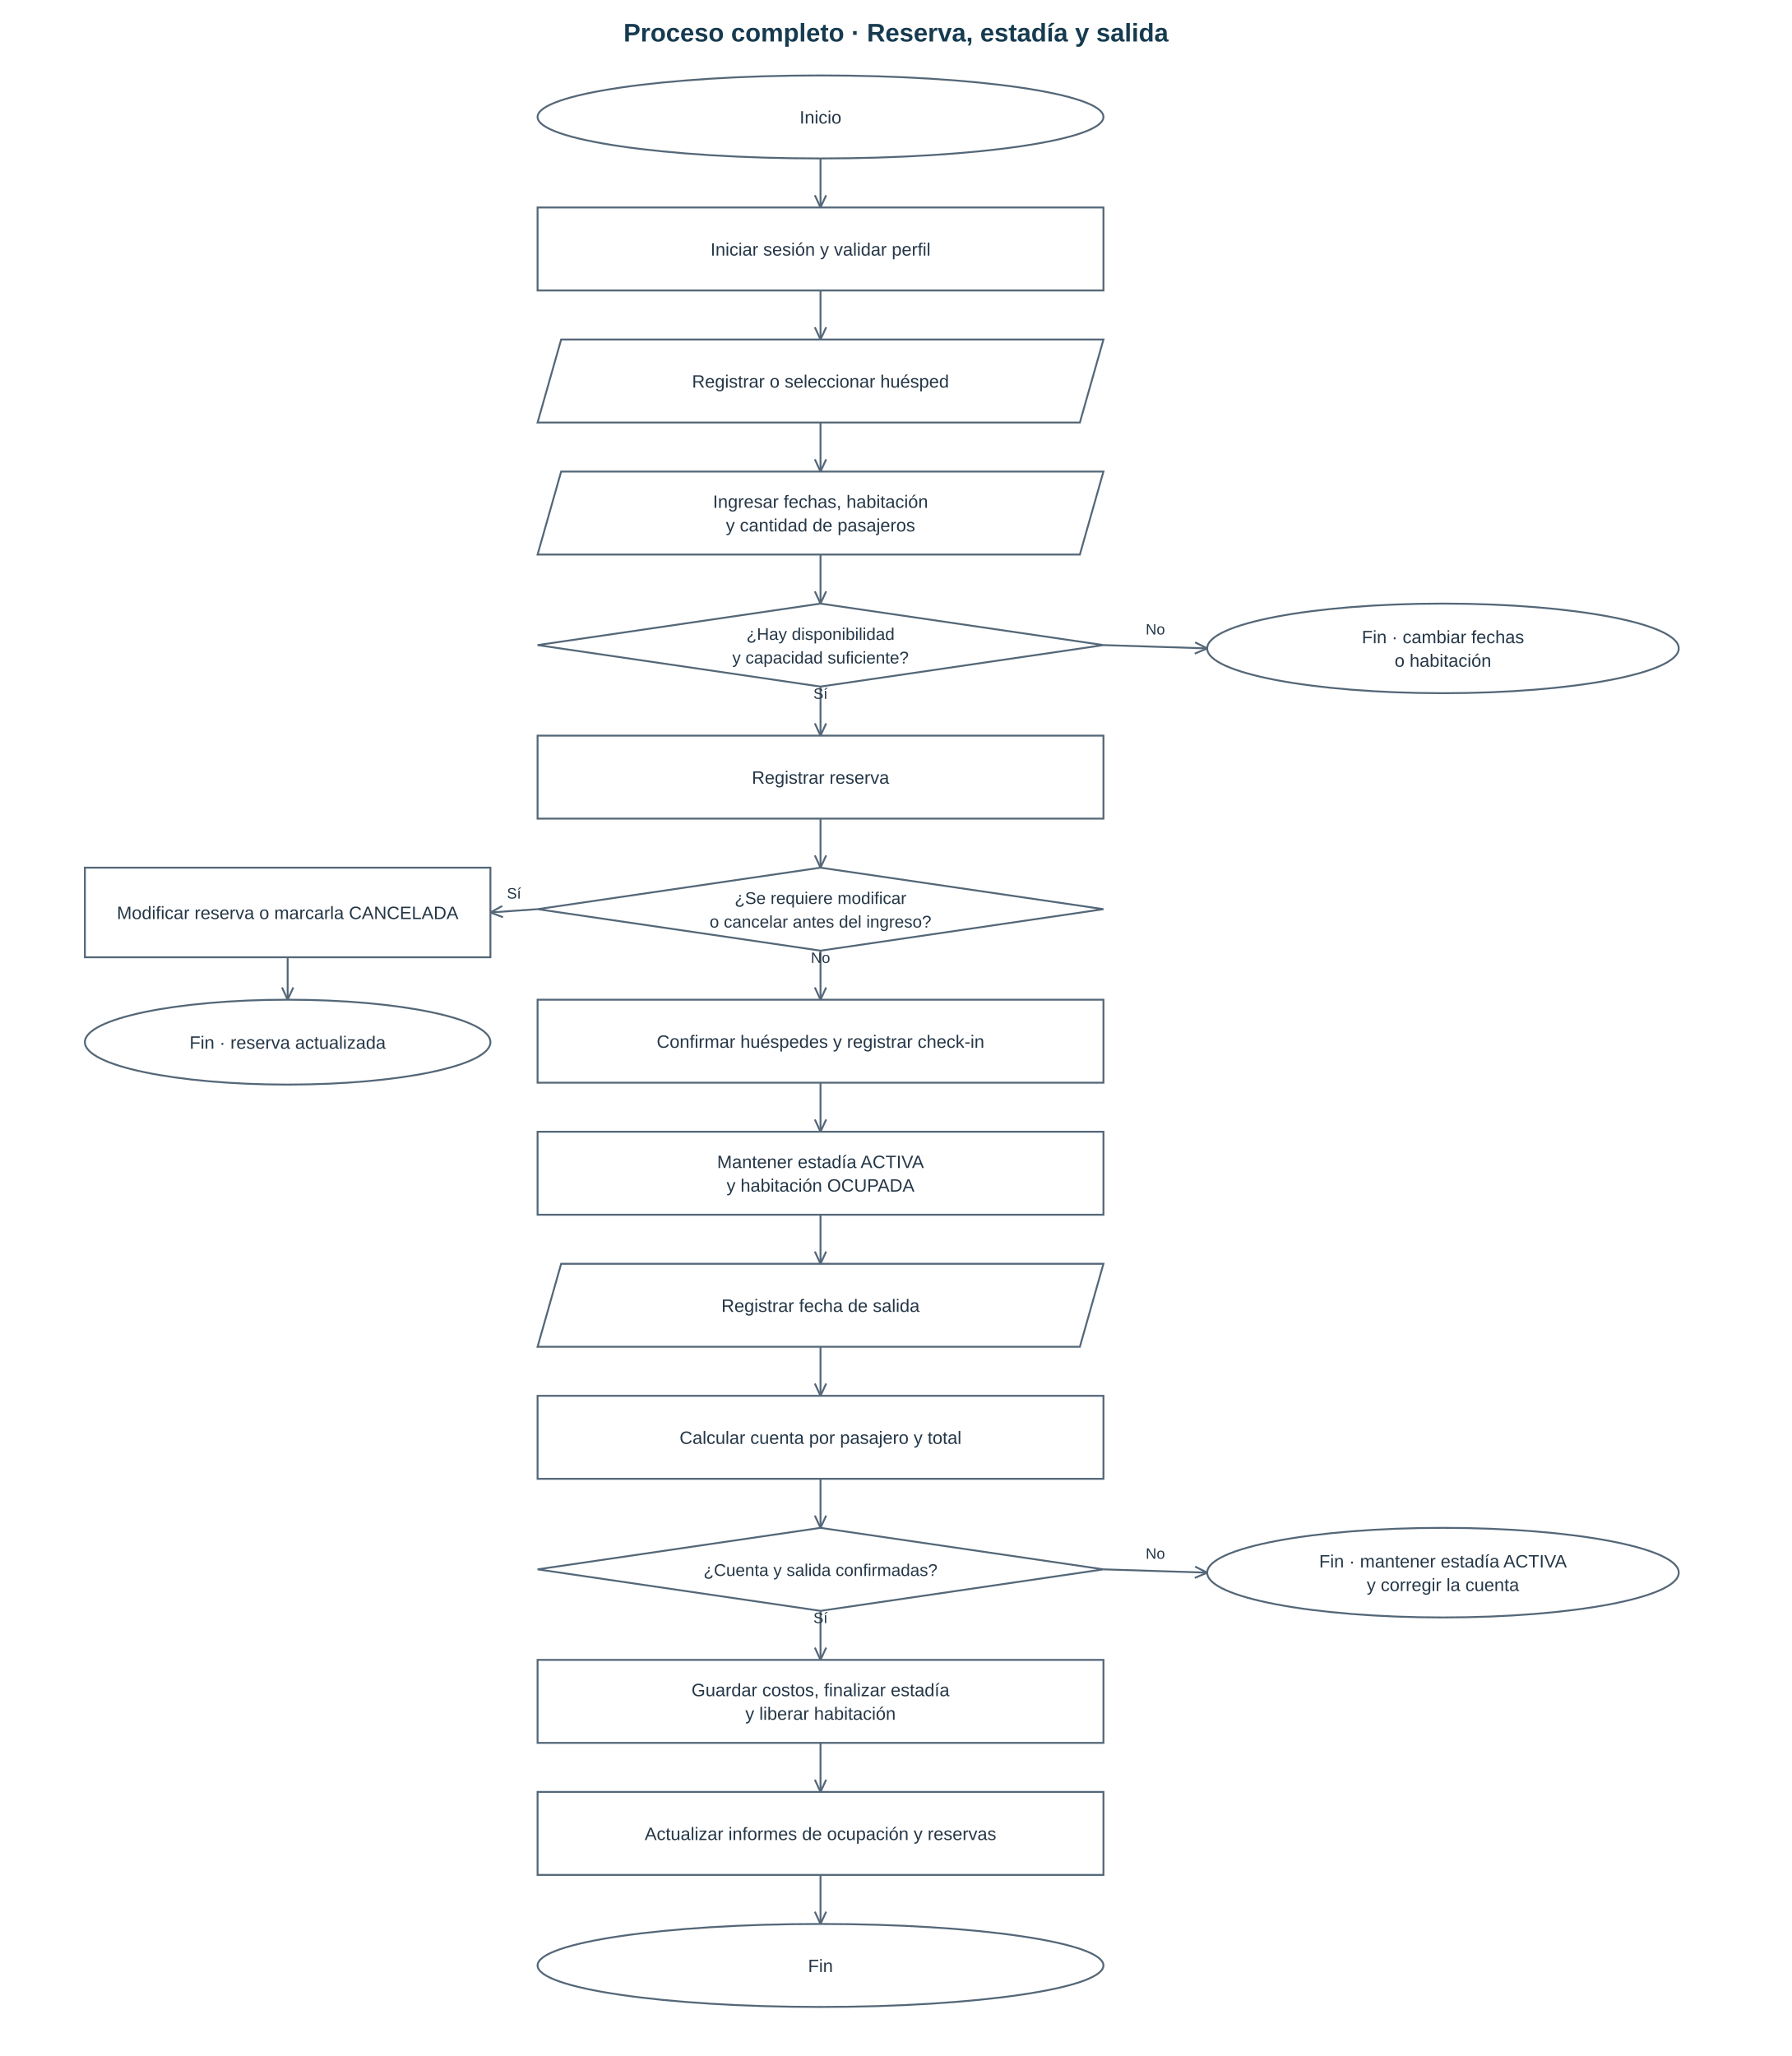
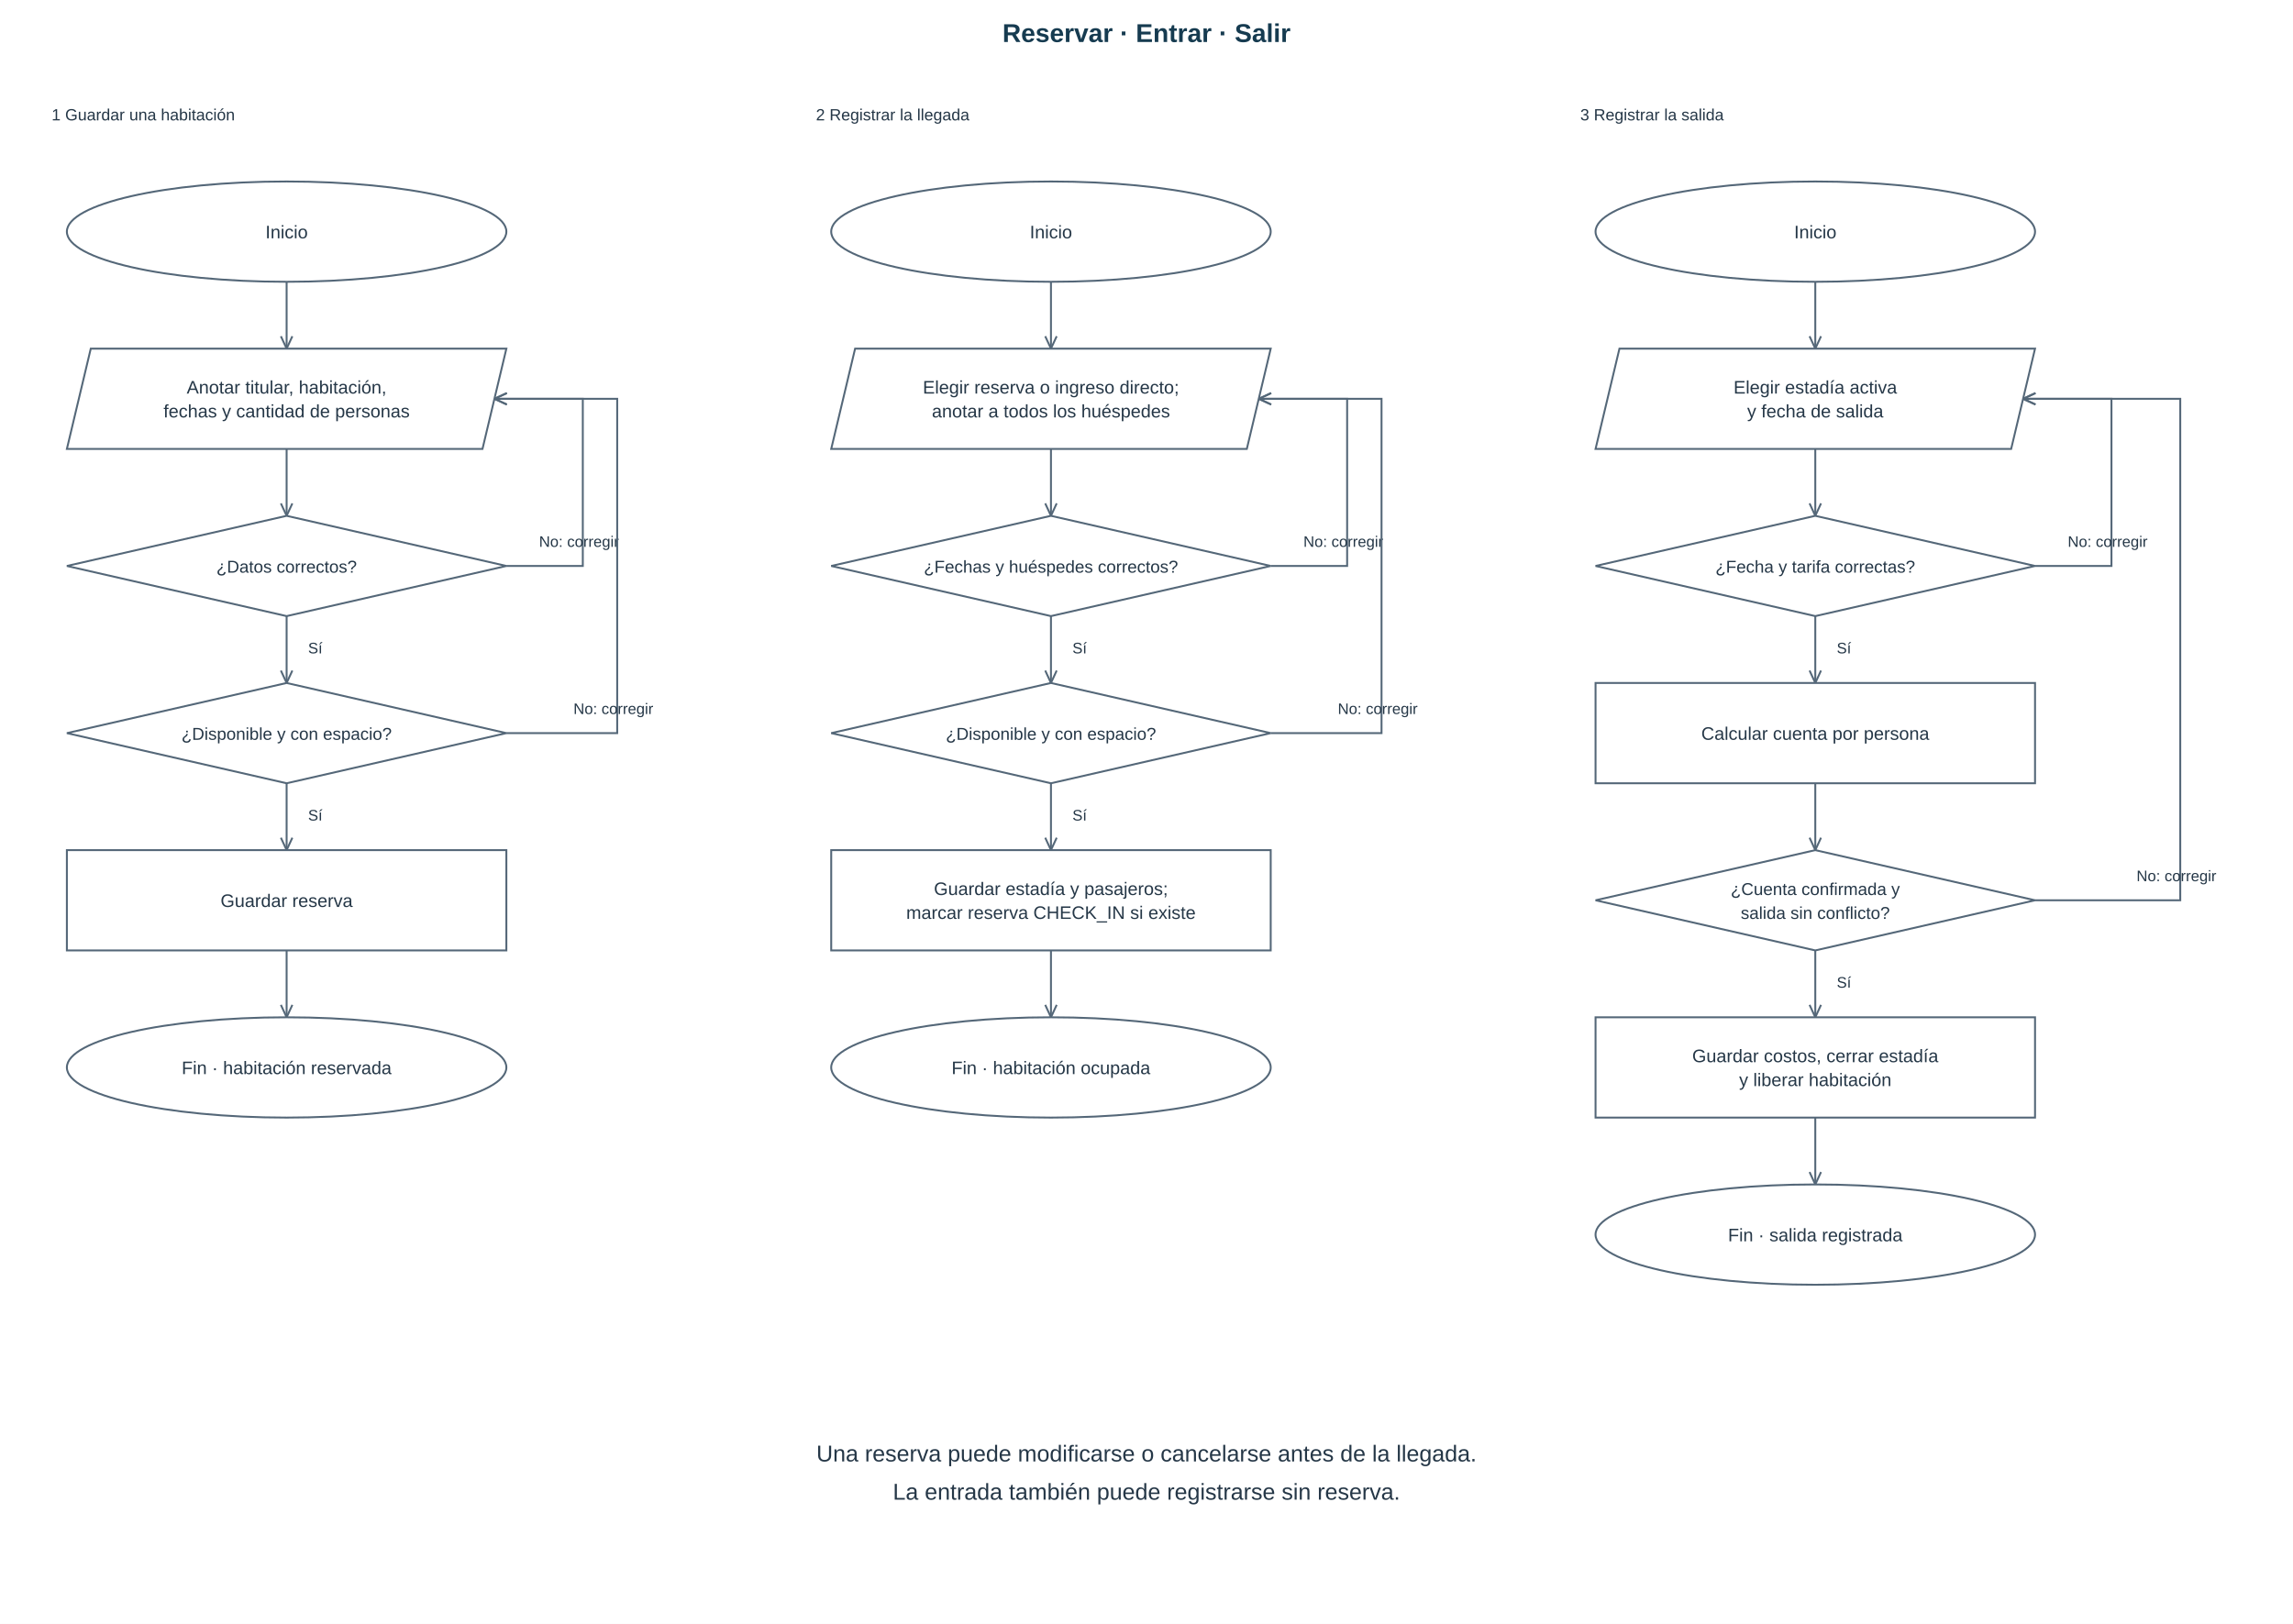
- <svg xmlns="http://www.w3.org/2000/svg" width="1900" height="2180" viewBox="0 0 1900 2180">
+ <svg xmlns="http://www.w3.org/2000/svg" width="2400" height="1700" viewBox="0 0 2400 1700">
  <rect width="100%" height="100%" fill="white" />
  <g font-family="Arial,sans-serif">
-     <text x="950.0" y="44" font-size="27" text-anchor="middle" fill="#163b50" font-weight="bold">Proceso completo · Reserva, estadía y salida</text>
-     <path d="M870.0,168 L870.0,220" fill="none" stroke="#546778" stroke-width="2" />
-     <path d="M864.0,207.0 L870.0,220 L876.0,207.0" fill="none" stroke="#546778" stroke-width="2" />
-     <path d="M870.0,308 L870.0,360" fill="none" stroke="#546778" stroke-width="2" />
-     <path d="M864.0,347.0 L870.0,360 L876.0,347.0" fill="none" stroke="#546778" stroke-width="2" />
-     <path d="M870.0,448 L870.0,500" fill="none" stroke="#546778" stroke-width="2" />
-     <path d="M864.0,487.0 L870.0,500 L876.0,487.0" fill="none" stroke="#546778" stroke-width="2" />
-     <path d="M870.0,588 L870.0,640" fill="none" stroke="#546778" stroke-width="2" />
-     <path d="M864.0,627.0 L870.0,640 L876.0,627.0" fill="none" stroke="#546778" stroke-width="2" />
-     <path d="M870.0,728 L870.0,780" fill="none" stroke="#546778" stroke-width="2" />
-     <path d="M864.0,767.0 L870.0,780 L876.0,767.0" fill="none" stroke="#546778" stroke-width="2" />
-     <text x="870.0" y="741.0" font-size="16" text-anchor="middle" fill="#253747" font-weight="normal">Sí</text>
-     <path d="M870.0,868 L870.0,920" fill="none" stroke="#546778" stroke-width="2" />
-     <path d="M864.0,907.0 L870.0,920 L876.0,907.0" fill="none" stroke="#546778" stroke-width="2" />
-     <path d="M870.0,1008 L870.0,1060" fill="none" stroke="#546778" stroke-width="2" />
-     <path d="M864.0,1047.0 L870.0,1060 L876.0,1047.0" fill="none" stroke="#546778" stroke-width="2" />
-     <text x="870.0" y="1021.0" font-size="16" text-anchor="middle" fill="#253747" font-weight="normal">No</text>
-     <path d="M870.0,1148 L870.0,1200" fill="none" stroke="#546778" stroke-width="2" />
-     <path d="M864.0,1187.0 L870.0,1200 L876.0,1187.0" fill="none" stroke="#546778" stroke-width="2" />
-     <path d="M870.0,1288 L870.0,1340" fill="none" stroke="#546778" stroke-width="2" />
-     <path d="M864.0,1327.0 L870.0,1340 L876.0,1327.0" fill="none" stroke="#546778" stroke-width="2" />
-     <path d="M870.0,1428 L870.0,1480" fill="none" stroke="#546778" stroke-width="2" />
-     <path d="M864.0,1467.0 L870.0,1480 L876.0,1467.0" fill="none" stroke="#546778" stroke-width="2" />
-     <path d="M870.0,1568 L870.0,1620" fill="none" stroke="#546778" stroke-width="2" />
-     <path d="M864.0,1607.0 L870.0,1620 L876.0,1607.0" fill="none" stroke="#546778" stroke-width="2" />
-     <path d="M870.0,1708 L870.0,1760" fill="none" stroke="#546778" stroke-width="2" />
-     <path d="M864.0,1747.0 L870.0,1760 L876.0,1747.0" fill="none" stroke="#546778" stroke-width="2" />
-     <text x="870.0" y="1721.0" font-size="16" text-anchor="middle" fill="#253747" font-weight="normal">Sí</text>
-     <path d="M870.0,1848 L870.0,1900" fill="none" stroke="#546778" stroke-width="2" />
-     <path d="M864.0,1887.0 L870.0,1900 L876.0,1887.0" fill="none" stroke="#546778" stroke-width="2" />
-     <path d="M870.0,1988 L870.0,2040" fill="none" stroke="#546778" stroke-width="2" />
-     <path d="M864.0,2027.0 L870.0,2040 L876.0,2027.0" fill="none" stroke="#546778" stroke-width="2" />
-     <path d="M1170,684.0 L1280,687.5" fill="none" stroke="#546778" stroke-width="2" />
-     <path d="M1266.816,693.084 L1280,687.5 L1267.197,681.09" fill="none" stroke="#546778" stroke-width="2" />
-     <text x="1225.0" y="672.75" font-size="16" text-anchor="middle" fill="#253747" font-weight="normal">No</text>
-     <path d="M570,964.0 L520,967.5" fill="none" stroke="#546778" stroke-width="2" />
-     <path d="M532.549,960.607 L520,967.5 L533.387,972.578" fill="none" stroke="#546778" stroke-width="2" />
-     <text x="545.0" y="952.75" font-size="16" text-anchor="middle" fill="#253747" font-weight="normal">Sí</text>
-     <path d="M305.0,1015 L305.0,1060" fill="none" stroke="#546778" stroke-width="2" />
-     <path d="M299.0,1047.0 L305.0,1060 L311.0,1047.0" fill="none" stroke="#546778" stroke-width="2" />
-     <path d="M1170,1664.0 L1280,1667.5" fill="none" stroke="#546778" stroke-width="2" />
-     <path d="M1266.816,1673.084 L1280,1667.5 L1267.197,1661.09" fill="none" stroke="#546778" stroke-width="2" />
-     <text x="1225.0" y="1652.75" font-size="16" text-anchor="middle" fill="#253747" font-weight="normal">No</text>
-     <ellipse cx="870.0" cy="124.0" rx="300.0" ry="44.0" fill="#ffffff" stroke="#546778" stroke-width="2" />
-     <text x="870.0" y="131.0" font-size="19" text-anchor="middle" fill="#253747" font-weight="normal">Inicio</text>
-     <path d="M570,220 L1170,220 L1170,308 L570,308 Z" fill="#ffffff" stroke="#546778" stroke-width="2" />
-     <text x="870.0" y="271.0" font-size="19" text-anchor="middle" fill="#253747" font-weight="normal">Iniciar sesión y validar perfil</text>
-     <path d="M595,360 L1170,360 L1145,448 L570,448 Z" fill="#ffffff" stroke="#546778" stroke-width="2" />
-     <text x="870.0" y="411.0" font-size="19" text-anchor="middle" fill="#253747" font-weight="normal">Registrar o seleccionar huésped</text>
-     <path d="M595,500 L1170,500 L1145,588 L570,588 Z" fill="#ffffff" stroke="#546778" stroke-width="2" />
-     <text x="870.0" y="538.5" font-size="19" text-anchor="middle" fill="#253747" font-weight="normal">Ingresar fechas, habitación</text>
-     <text x="870.0" y="563.5" font-size="19" text-anchor="middle" fill="#253747" font-weight="normal">y cantidad de pasajeros</text>
-     <path d="M870.0,640 L1170,684.0 L870.0,728 L570,684.0 Z" fill="#ffffff" stroke="#546778" stroke-width="2" />
-     <text x="870.0" y="678.5" font-size="18" text-anchor="middle" fill="#253747" font-weight="normal">¿Hay disponibilidad</text>
-     <text x="870.0" y="703.5" font-size="18" text-anchor="middle" fill="#253747" font-weight="normal">y capacidad suficiente?</text>
-     <path d="M570,780 L1170,780 L1170,868 L570,868 Z" fill="#ffffff" stroke="#546778" stroke-width="2" />
-     <text x="870.0" y="831.0" font-size="19" text-anchor="middle" fill="#253747" font-weight="normal">Registrar reserva</text>
-     <path d="M870.0,920 L1170,964.0 L870.0,1008 L570,964.0 Z" fill="#ffffff" stroke="#546778" stroke-width="2" />
-     <text x="870.0" y="958.5" font-size="18" text-anchor="middle" fill="#253747" font-weight="normal">¿Se requiere modificar</text>
-     <text x="870.0" y="983.5" font-size="18" text-anchor="middle" fill="#253747" font-weight="normal">o cancelar antes del ingreso?</text>
-     <path d="M570,1060 L1170,1060 L1170,1148 L570,1148 Z" fill="#ffffff" stroke="#546778" stroke-width="2" />
-     <text x="870.0" y="1111.0" font-size="19" text-anchor="middle" fill="#253747" font-weight="normal">Confirmar huéspedes y registrar check-in</text>
-     <path d="M570,1200 L1170,1200 L1170,1288 L570,1288 Z" fill="#ffffff" stroke="#546778" stroke-width="2" />
-     <text x="870.0" y="1238.5" font-size="19" text-anchor="middle" fill="#253747" font-weight="normal">Mantener estadía ACTIVA</text>
-     <text x="870.0" y="1263.5" font-size="19" text-anchor="middle" fill="#253747" font-weight="normal">y habitación OCUPADA</text>
-     <path d="M595,1340 L1170,1340 L1145,1428 L570,1428 Z" fill="#ffffff" stroke="#546778" stroke-width="2" />
-     <text x="870.0" y="1391.0" font-size="19" text-anchor="middle" fill="#253747" font-weight="normal">Registrar fecha de salida</text>
-     <path d="M570,1480 L1170,1480 L1170,1568 L570,1568 Z" fill="#ffffff" stroke="#546778" stroke-width="2" />
-     <text x="870.0" y="1531.0" font-size="19" text-anchor="middle" fill="#253747" font-weight="normal">Calcular cuenta por pasajero y total</text>
-     <path d="M870.0,1620 L1170,1664.0 L870.0,1708 L570,1664.0 Z" fill="#ffffff" stroke="#546778" stroke-width="2" />
-     <text x="870.0" y="1671.0" font-size="18" text-anchor="middle" fill="#253747" font-weight="normal">¿Cuenta y salida confirmadas?</text>
-     <path d="M570,1760 L1170,1760 L1170,1848 L570,1848 Z" fill="#ffffff" stroke="#546778" stroke-width="2" />
-     <text x="870.0" y="1798.5" font-size="19" text-anchor="middle" fill="#253747" font-weight="normal">Guardar costos, finalizar estadía</text>
-     <text x="870.0" y="1823.5" font-size="19" text-anchor="middle" fill="#253747" font-weight="normal">y liberar habitación</text>
-     <path d="M570,1900 L1170,1900 L1170,1988 L570,1988 Z" fill="#ffffff" stroke="#546778" stroke-width="2" />
-     <text x="870.0" y="1951.0" font-size="19" text-anchor="middle" fill="#253747" font-weight="normal">Actualizar informes de ocupación y reservas</text>
-     <ellipse cx="870.0" cy="2084.0" rx="300.0" ry="44.0" fill="#ffffff" stroke="#546778" stroke-width="2" />
-     <text x="870.0" y="2091.0" font-size="19" text-anchor="middle" fill="#253747" font-weight="normal">Fin</text>
-     <ellipse cx="1530.0" cy="687.5" rx="250.0" ry="47.5" fill="#ffffff" stroke="#546778" stroke-width="2" />
-     <text x="1530.0" y="682.0" font-size="19" text-anchor="middle" fill="#253747" font-weight="normal">Fin · cambiar fechas</text>
-     <text x="1530.0" y="707.0" font-size="19" text-anchor="middle" fill="#253747" font-weight="normal">o habitación</text>
-     <path d="M90,920 L520,920 L520,1015 L90,1015 Z" fill="#ffffff" stroke="#546778" stroke-width="2" />
-     <text x="305.0" y="974.5" font-size="19" text-anchor="middle" fill="#253747" font-weight="normal">Modificar reserva o marcarla CANCELADA</text>
-     <ellipse cx="305.0" cy="1105.0" rx="215.0" ry="45.0" fill="#ffffff" stroke="#546778" stroke-width="2" />
-     <text x="305.0" y="1112.0" font-size="19" text-anchor="middle" fill="#253747" font-weight="normal">Fin · reserva actualizada</text>
-     <ellipse cx="1530.0" cy="1667.5" rx="250.0" ry="47.5" fill="#ffffff" stroke="#546778" stroke-width="2" />
-     <text x="1530.0" y="1662.0" font-size="19" text-anchor="middle" fill="#253747" font-weight="normal">Fin · mantener estadía ACTIVA</text>
-     <text x="1530.0" y="1687.0" font-size="19" text-anchor="middle" fill="#253747" font-weight="normal">y corregir la cuenta</text>
+     <text x="1200.0" y="44" font-size="27" text-anchor="middle" fill="#163b50" font-weight="bold">Reservar · Entrar · Salir</text>
+     <path d="M300.0,295 L300.0,365" fill="none" stroke="#546778" stroke-width="2" />
+     <path d="M294.0,352.0 L300.0,365 L306.0,352.0" fill="none" stroke="#546778" stroke-width="2" />
+     <path d="M300.0,470 L300.0,540" fill="none" stroke="#546778" stroke-width="2" />
+     <path d="M294.0,527.0 L300.0,540 L306.0,527.0" fill="none" stroke="#546778" stroke-width="2" />
+     <path d="M300.0,645 L300.0,715" fill="none" stroke="#546778" stroke-width="2" />
+     <path d="M294.0,702.0 L300.0,715 L306.0,702.0" fill="none" stroke="#546778" stroke-width="2" />
+     <text x="330" y="684" font-size="16" text-anchor="middle" fill="#253747" font-weight="normal">Sí</text>
+     <path d="M300.0,820 L300.0,890" fill="none" stroke="#546778" stroke-width="2" />
+     <path d="M294.0,877.0 L300.0,890 L306.0,877.0" fill="none" stroke="#546778" stroke-width="2" />
+     <text x="330" y="859" font-size="16" text-anchor="middle" fill="#253747" font-weight="normal">Sí</text>
+     <path d="M300.0,995 L300.0,1065" fill="none" stroke="#546778" stroke-width="2" />
+     <path d="M294.0,1052.0 L300.0,1065 L306.0,1052.0" fill="none" stroke="#546778" stroke-width="2" />
+     <path d="M530,592.5 L610,592.5 L610,417.5 L517.5,417.5" fill="none" stroke="#546778" stroke-width="2" />
+     <path d="M530.5,411.5 L517.5,417.5 L530.5,423.5" fill="none" stroke="#546778" stroke-width="2" />
+     <text x="606" y="572.5" font-size="16" text-anchor="middle" fill="#253747" font-weight="normal">No: corregir</text>
+     <path d="M530,767.5 L646,767.5 L646,417.5 L517.5,417.5" fill="none" stroke="#546778" stroke-width="2" />
+     <path d="M530.5,411.5 L517.5,417.5 L530.5,423.5" fill="none" stroke="#546778" stroke-width="2" />
+     <text x="642" y="747.5" font-size="16" text-anchor="middle" fill="#253747" font-weight="normal">No: corregir</text>
+     <path d="M1100.0,295 L1100.0,365" fill="none" stroke="#546778" stroke-width="2" />
+     <path d="M1094.0,352.0 L1100.0,365 L1106.0,352.0" fill="none" stroke="#546778" stroke-width="2" />
+     <path d="M1100.0,470 L1100.0,540" fill="none" stroke="#546778" stroke-width="2" />
+     <path d="M1094.0,527.0 L1100.0,540 L1106.0,527.0" fill="none" stroke="#546778" stroke-width="2" />
+     <path d="M1100.0,645 L1100.0,715" fill="none" stroke="#546778" stroke-width="2" />
+     <path d="M1094.0,702.0 L1100.0,715 L1106.0,702.0" fill="none" stroke="#546778" stroke-width="2" />
+     <text x="1130" y="684" font-size="16" text-anchor="middle" fill="#253747" font-weight="normal">Sí</text>
+     <path d="M1100.0,820 L1100.0,890" fill="none" stroke="#546778" stroke-width="2" />
+     <path d="M1094.0,877.0 L1100.0,890 L1106.0,877.0" fill="none" stroke="#546778" stroke-width="2" />
+     <text x="1130" y="859" font-size="16" text-anchor="middle" fill="#253747" font-weight="normal">Sí</text>
+     <path d="M1100.0,995 L1100.0,1065" fill="none" stroke="#546778" stroke-width="2" />
+     <path d="M1094.0,1052.0 L1100.0,1065 L1106.0,1052.0" fill="none" stroke="#546778" stroke-width="2" />
+     <path d="M1330,592.5 L1410,592.5 L1410,417.5 L1317.5,417.5" fill="none" stroke="#546778" stroke-width="2" />
+     <path d="M1330.5,411.5 L1317.5,417.5 L1330.5,423.5" fill="none" stroke="#546778" stroke-width="2" />
+     <text x="1406" y="572.5" font-size="16" text-anchor="middle" fill="#253747" font-weight="normal">No: corregir</text>
+     <path d="M1330,767.5 L1446,767.5 L1446,417.5 L1317.5,417.5" fill="none" stroke="#546778" stroke-width="2" />
+     <path d="M1330.5,411.5 L1317.5,417.5 L1330.5,423.5" fill="none" stroke="#546778" stroke-width="2" />
+     <text x="1442" y="747.5" font-size="16" text-anchor="middle" fill="#253747" font-weight="normal">No: corregir</text>
+     <path d="M1900.0,295 L1900.0,365" fill="none" stroke="#546778" stroke-width="2" />
+     <path d="M1894.0,352.0 L1900.0,365 L1906.0,352.0" fill="none" stroke="#546778" stroke-width="2" />
+     <path d="M1900.0,470 L1900.0,540" fill="none" stroke="#546778" stroke-width="2" />
+     <path d="M1894.0,527.0 L1900.0,540 L1906.0,527.0" fill="none" stroke="#546778" stroke-width="2" />
+     <path d="M1900.0,645 L1900.0,715" fill="none" stroke="#546778" stroke-width="2" />
+     <path d="M1894.0,702.0 L1900.0,715 L1906.0,702.0" fill="none" stroke="#546778" stroke-width="2" />
+     <text x="1930" y="684" font-size="16" text-anchor="middle" fill="#253747" font-weight="normal">Sí</text>
+     <path d="M1900.0,820 L1900.0,890" fill="none" stroke="#546778" stroke-width="2" />
+     <path d="M1894.0,877.0 L1900.0,890 L1906.0,877.0" fill="none" stroke="#546778" stroke-width="2" />
+     <path d="M1900.0,995 L1900.0,1065" fill="none" stroke="#546778" stroke-width="2" />
+     <path d="M1894.0,1052.0 L1900.0,1065 L1906.0,1052.0" fill="none" stroke="#546778" stroke-width="2" />
+     <text x="1930" y="1034" font-size="16" text-anchor="middle" fill="#253747" font-weight="normal">Sí</text>
+     <path d="M1900.0,1170 L1900.0,1240" fill="none" stroke="#546778" stroke-width="2" />
+     <path d="M1894.0,1227.0 L1900.0,1240 L1906.0,1227.0" fill="none" stroke="#546778" stroke-width="2" />
+     <path d="M2130,592.5 L2210,592.5 L2210,417.5 L2117.5,417.5" fill="none" stroke="#546778" stroke-width="2" />
+     <path d="M2130.5,411.5 L2117.5,417.5 L2130.5,423.5" fill="none" stroke="#546778" stroke-width="2" />
+     <text x="2206" y="572.5" font-size="16" text-anchor="middle" fill="#253747" font-weight="normal">No: corregir</text>
+     <path d="M2130,942.5 L2282,942.5 L2282,417.5 L2117.5,417.5" fill="none" stroke="#546778" stroke-width="2" />
+     <path d="M2130.5,411.5 L2117.5,417.5 L2130.5,423.5" fill="none" stroke="#546778" stroke-width="2" />
+     <text x="2278" y="922.5" font-size="16" text-anchor="middle" fill="#253747" font-weight="normal">No: corregir</text>
+     <text x="54" y="126.0" font-size="17" text-anchor="start" fill="#253747" font-weight="normal">1 Guardar una habitación</text>
+     <ellipse cx="300.0" cy="242.5" rx="230.0" ry="52.5" fill="#ffffff" stroke="#546778" stroke-width="2" />
+     <text x="300.0" y="249.5" font-size="19" text-anchor="middle" fill="#253747" font-weight="normal">Inicio</text>
+     <path d="M95,365 L530,365 L505,470 L70,470 Z" fill="#ffffff" stroke="#546778" stroke-width="2" />
+     <text x="300.0" y="412.0" font-size="19" text-anchor="middle" fill="#253747" font-weight="normal">Anotar titular, habitación,</text>
+     <text x="300.0" y="437.0" font-size="19" text-anchor="middle" fill="#253747" font-weight="normal">fechas y cantidad de personas</text>
+     <path d="M300.0,540 L530,592.5 L300.0,645 L70,592.5 Z" fill="#ffffff" stroke="#546778" stroke-width="2" />
+     <text x="300.0" y="599.5" font-size="18" text-anchor="middle" fill="#253747" font-weight="normal">¿Datos correctos?</text>
+     <path d="M300.0,715 L530,767.5 L300.0,820 L70,767.5 Z" fill="#ffffff" stroke="#546778" stroke-width="2" />
+     <text x="300.0" y="774.5" font-size="18" text-anchor="middle" fill="#253747" font-weight="normal">¿Disponible y con espacio?</text>
+     <path d="M70,890 L530,890 L530,995 L70,995 Z" fill="#ffffff" stroke="#546778" stroke-width="2" />
+     <text x="300.0" y="949.5" font-size="19" text-anchor="middle" fill="#253747" font-weight="normal">Guardar reserva</text>
+     <ellipse cx="300.0" cy="1117.5" rx="230.0" ry="52.5" fill="#ffffff" stroke="#546778" stroke-width="2" />
+     <text x="300.0" y="1124.5" font-size="19" text-anchor="middle" fill="#253747" font-weight="normal">Fin · habitación reservada</text>
+     <text x="854" y="126.0" font-size="17" text-anchor="start" fill="#253747" font-weight="normal">2 Registrar la llegada</text>
+     <ellipse cx="1100.0" cy="242.5" rx="230.0" ry="52.5" fill="#ffffff" stroke="#546778" stroke-width="2" />
+     <text x="1100.0" y="249.5" font-size="19" text-anchor="middle" fill="#253747" font-weight="normal">Inicio</text>
+     <path d="M895,365 L1330,365 L1305,470 L870,470 Z" fill="#ffffff" stroke="#546778" stroke-width="2" />
+     <text x="1100.0" y="412.0" font-size="19" text-anchor="middle" fill="#253747" font-weight="normal">Elegir reserva o ingreso directo;</text>
+     <text x="1100.0" y="437.0" font-size="19" text-anchor="middle" fill="#253747" font-weight="normal">anotar a todos los huéspedes</text>
+     <path d="M1100.0,540 L1330,592.5 L1100.0,645 L870,592.5 Z" fill="#ffffff" stroke="#546778" stroke-width="2" />
+     <text x="1100.0" y="599.5" font-size="18" text-anchor="middle" fill="#253747" font-weight="normal">¿Fechas y huéspedes correctos?</text>
+     <path d="M1100.0,715 L1330,767.5 L1100.0,820 L870,767.5 Z" fill="#ffffff" stroke="#546778" stroke-width="2" />
+     <text x="1100.0" y="774.5" font-size="18" text-anchor="middle" fill="#253747" font-weight="normal">¿Disponible y con espacio?</text>
+     <path d="M870,890 L1330,890 L1330,995 L870,995 Z" fill="#ffffff" stroke="#546778" stroke-width="2" />
+     <text x="1100.0" y="937.0" font-size="19" text-anchor="middle" fill="#253747" font-weight="normal">Guardar estadía y pasajeros;</text>
+     <text x="1100.0" y="962.0" font-size="19" text-anchor="middle" fill="#253747" font-weight="normal">marcar reserva CHECK_IN si existe</text>
+     <ellipse cx="1100.0" cy="1117.5" rx="230.0" ry="52.5" fill="#ffffff" stroke="#546778" stroke-width="2" />
+     <text x="1100.0" y="1124.5" font-size="19" text-anchor="middle" fill="#253747" font-weight="normal">Fin · habitación ocupada</text>
+     <text x="1654" y="126.0" font-size="17" text-anchor="start" fill="#253747" font-weight="normal">3 Registrar la salida</text>
+     <ellipse cx="1900.0" cy="242.5" rx="230.0" ry="52.5" fill="#ffffff" stroke="#546778" stroke-width="2" />
+     <text x="1900.0" y="249.5" font-size="19" text-anchor="middle" fill="#253747" font-weight="normal">Inicio</text>
+     <path d="M1695,365 L2130,365 L2105,470 L1670,470 Z" fill="#ffffff" stroke="#546778" stroke-width="2" />
+     <text x="1900.0" y="412.0" font-size="19" text-anchor="middle" fill="#253747" font-weight="normal">Elegir estadía activa</text>
+     <text x="1900.0" y="437.0" font-size="19" text-anchor="middle" fill="#253747" font-weight="normal">y fecha de salida</text>
+     <path d="M1900.0,540 L2130,592.5 L1900.0,645 L1670,592.5 Z" fill="#ffffff" stroke="#546778" stroke-width="2" />
+     <text x="1900.0" y="599.5" font-size="18" text-anchor="middle" fill="#253747" font-weight="normal">¿Fecha y tarifa correctas?</text>
+     <path d="M1670,715 L2130,715 L2130,820 L1670,820 Z" fill="#ffffff" stroke="#546778" stroke-width="2" />
+     <text x="1900.0" y="774.5" font-size="19" text-anchor="middle" fill="#253747" font-weight="normal">Calcular cuenta por persona</text>
+     <path d="M1900.0,890 L2130,942.5 L1900.0,995 L1670,942.5 Z" fill="#ffffff" stroke="#546778" stroke-width="2" />
+     <text x="1900.0" y="937.0" font-size="18" text-anchor="middle" fill="#253747" font-weight="normal">¿Cuenta confirmada y</text>
+     <text x="1900.0" y="962.0" font-size="18" text-anchor="middle" fill="#253747" font-weight="normal">salida sin conflicto?</text>
+     <path d="M1670,1065 L2130,1065 L2130,1170 L1670,1170 Z" fill="#ffffff" stroke="#546778" stroke-width="2" />
+     <text x="1900.0" y="1112.0" font-size="19" text-anchor="middle" fill="#253747" font-weight="normal">Guardar costos, cerrar estadía</text>
+     <text x="1900.0" y="1137.0" font-size="19" text-anchor="middle" fill="#253747" font-weight="normal">y liberar habitación</text>
+     <ellipse cx="1900.0" cy="1292.5" rx="230.0" ry="52.5" fill="#ffffff" stroke="#546778" stroke-width="2" />
+     <text x="1900.0" y="1299.5" font-size="19" text-anchor="middle" fill="#253747" font-weight="normal">Fin · salida registrada</text>
+     <text x="1200" y="1530" font-size="24" text-anchor="middle" fill="#253747" font-weight="normal">Una reserva puede modificarse o cancelarse antes de la llegada.</text>
+     <text x="1200" y="1570" font-size="24" text-anchor="middle" fill="#253747" font-weight="normal">La entrada también puede registrarse sin reserva.</text>
  </g>
</svg>
